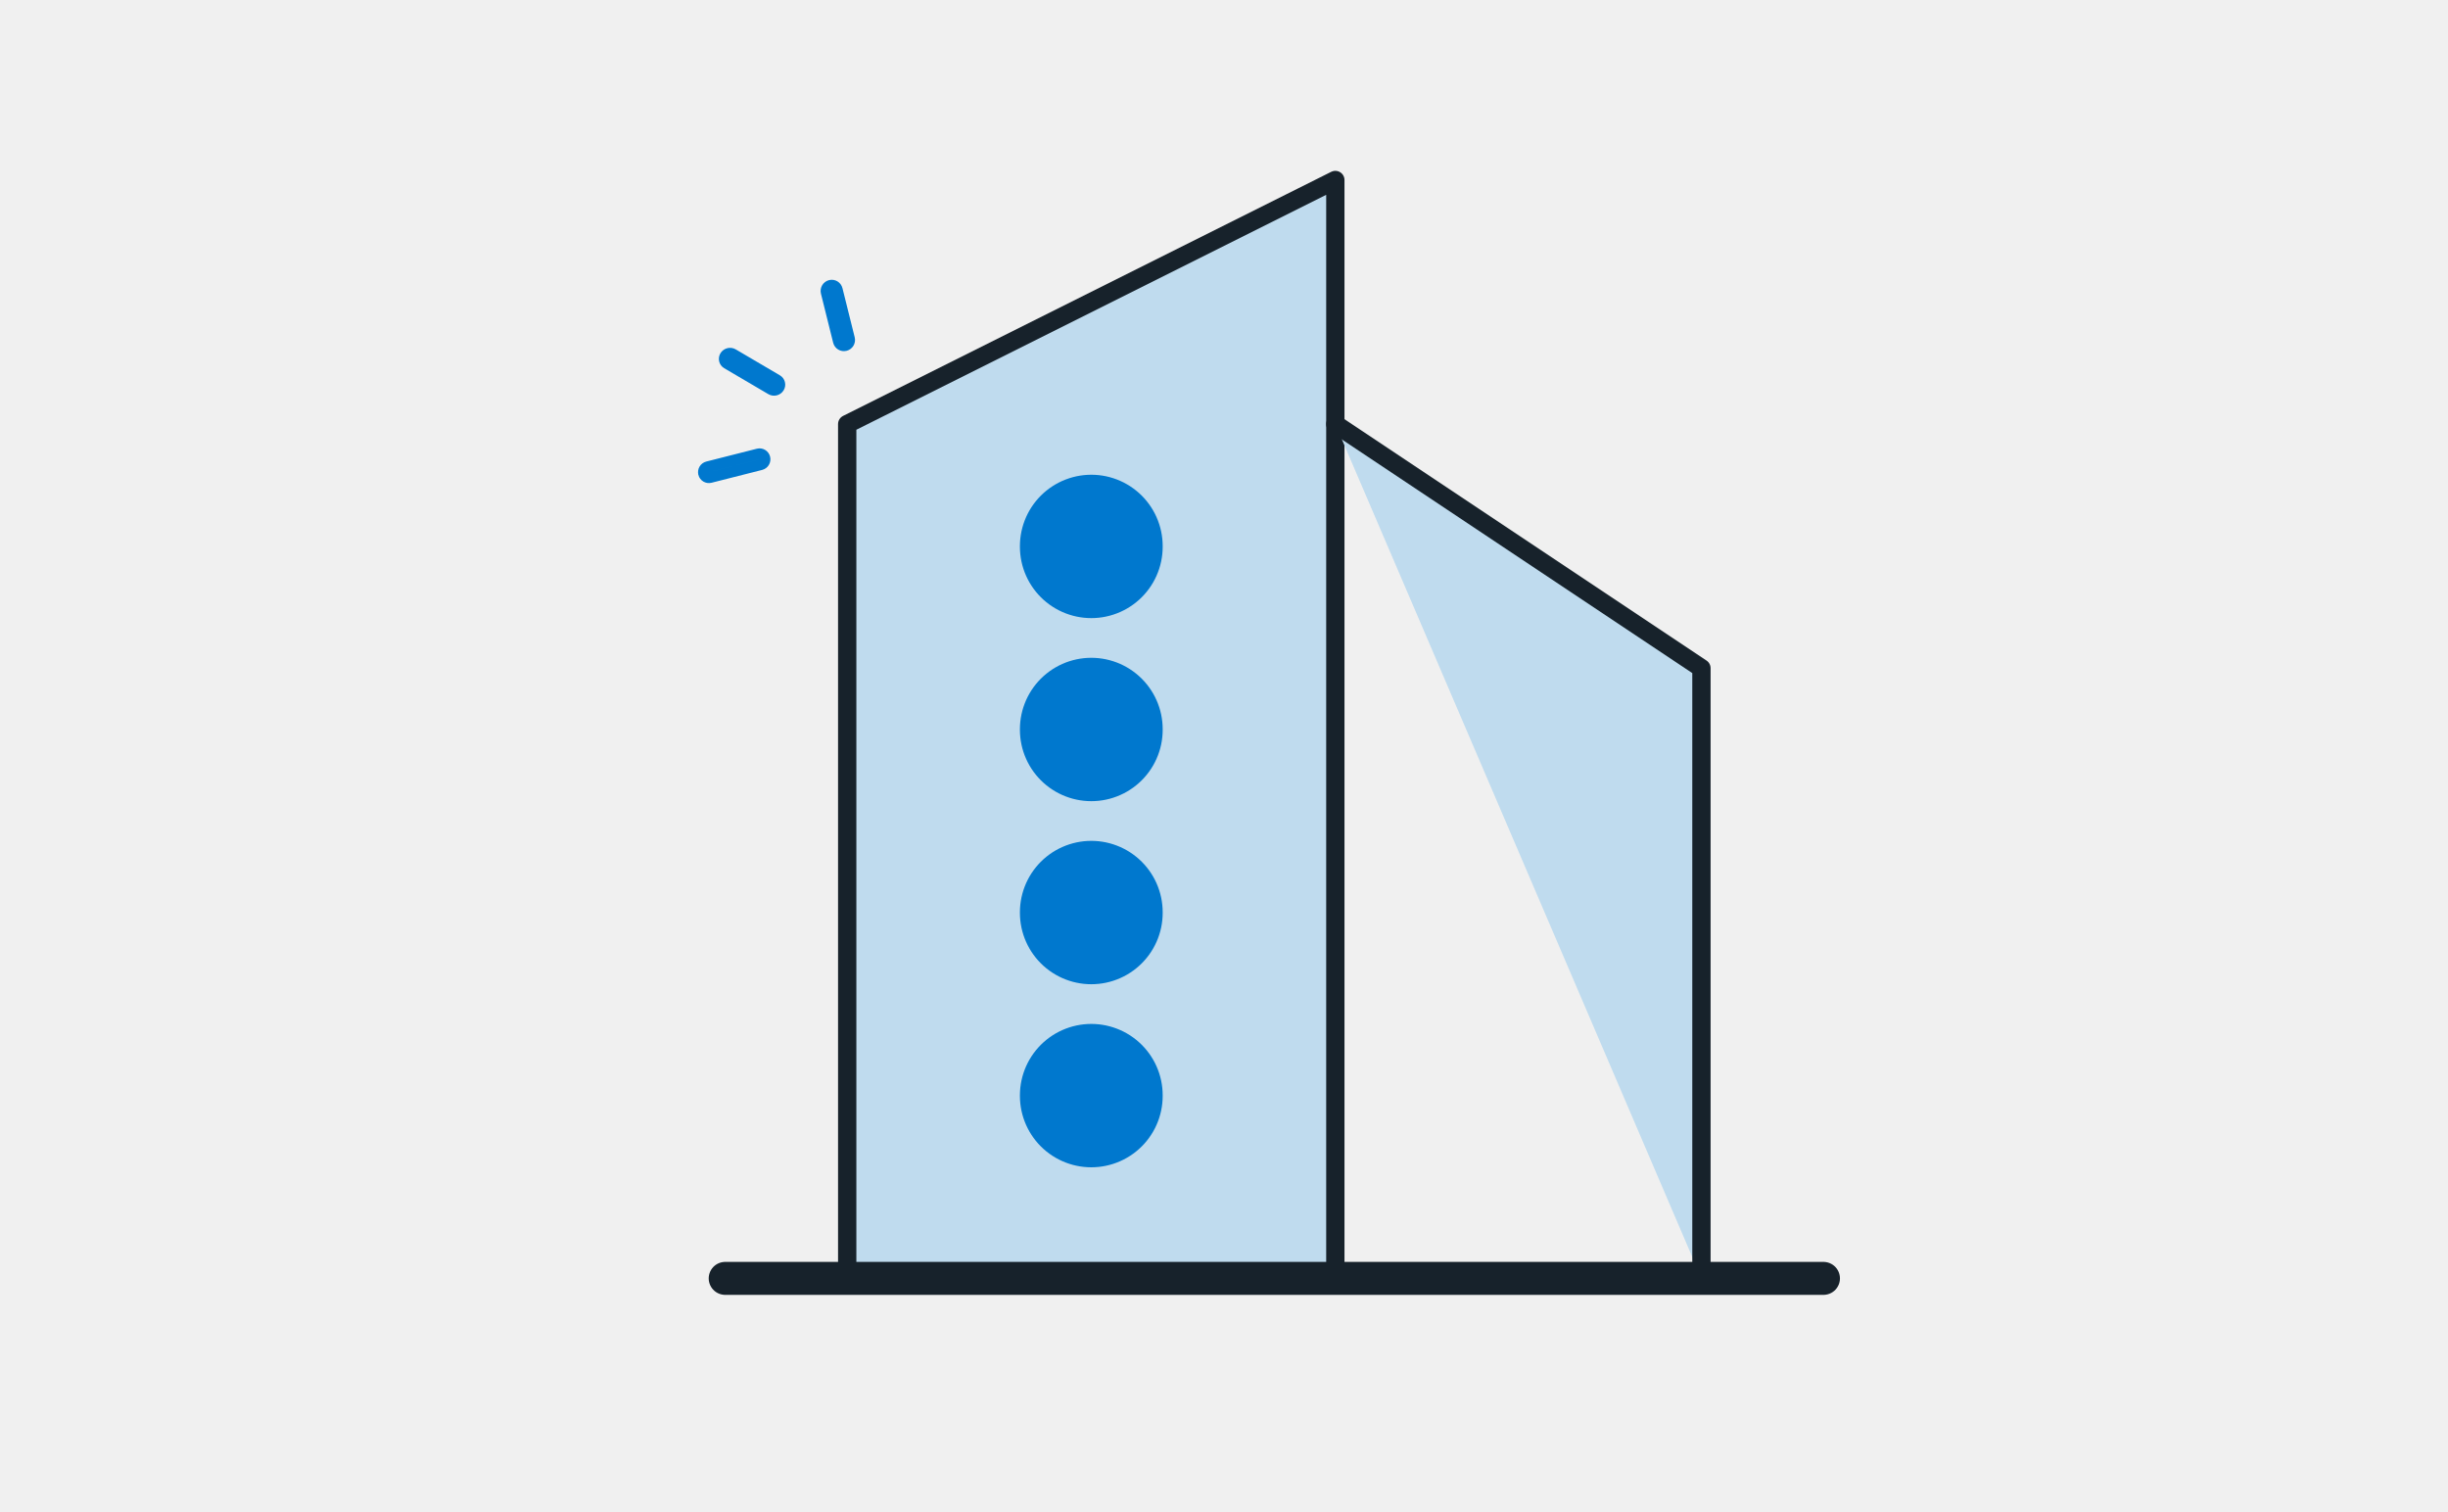
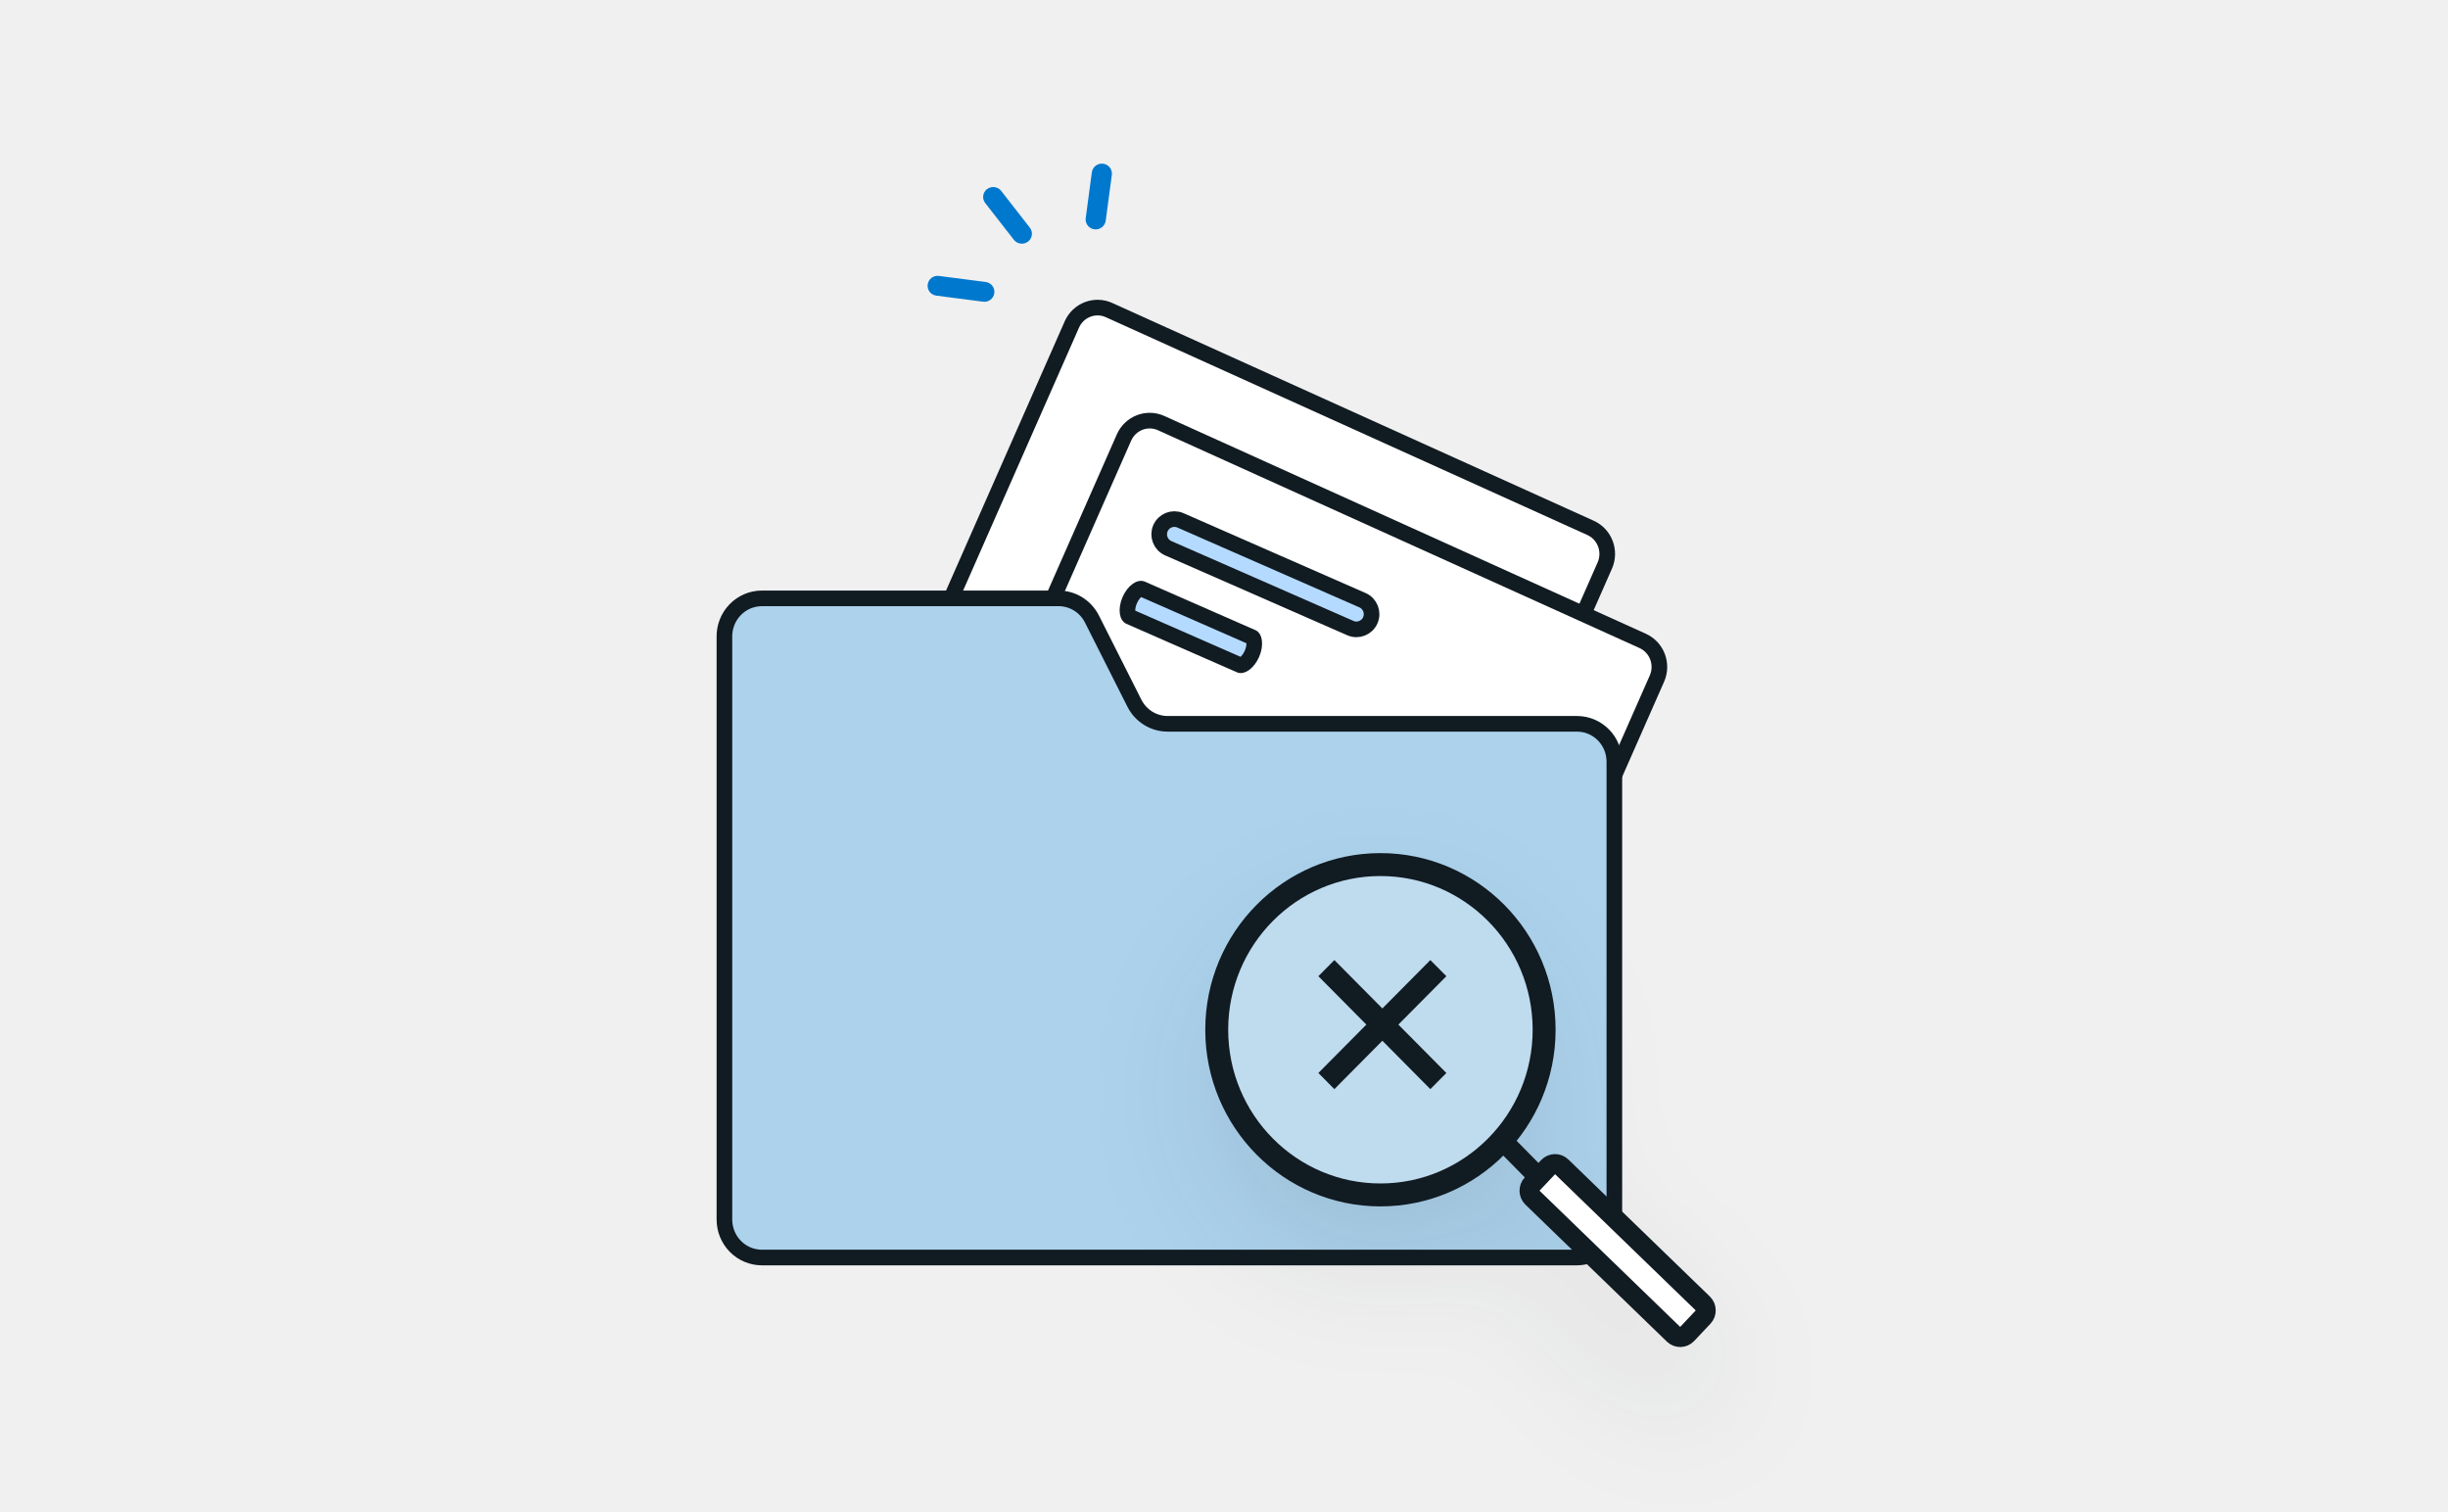
<svg xmlns="http://www.w3.org/2000/svg" width="196" height="121" viewBox="0 0 196 121" fill="none">
-   <rect x="0.53" y="0.317" width="0.875" height="5.051" rx="0.437" transform="matrix(0.241636 0.970367 0.969313 -0.24583 55.7976 37.0459)" fill="#999999" stroke="#0078CE" stroke-width="0.875" />
-   <rect x="-0.323" y="0.54" width="0.889" height="4.942" rx="0.444" transform="matrix(-0.969314 0.245827 0.241639 0.970366 66.4708 22.3045)" fill="#999999" stroke="#0078CE" stroke-width="0.889" />
-   <rect x="0.151" y="0.601" width="0.884" height="4.982" rx="0.442" transform="matrix(-0.520314 0.853975 0.86226 0.506466 57.8559 27.6911)" fill="#999999" stroke="#0078CE" stroke-width="0.884" />
-   <path d="M67.832 102.346V33.952L106.914 14.411V102.346" fill="#BFDBEE" />
-   <path d="M67.832 102.346V33.952L106.914 14.411V102.346" stroke="#17222B" stroke-width="1.466" stroke-linecap="round" stroke-linejoin="round" />
-   <path d="M136.226 102.345V53.493L106.914 33.952" fill="#BFDBEE" />
-   <path d="M136.226 102.345V53.493L106.914 33.952" stroke="#17222B" stroke-width="1.466" stroke-linecap="round" stroke-linejoin="round" />
-   <path d="M87.375 43.723V43.77Z" fill="white" />
-   <path d="M87.375 43.723V43.77" stroke="#0078CE" stroke-width="11.431" stroke-linecap="round" stroke-linejoin="round" />
-   <path d="M87.375 58.378V58.425Z" fill="white" />
-   <path d="M87.375 58.378V58.425" stroke="#0078CE" stroke-width="11.431" stroke-linecap="round" stroke-linejoin="round" />
-   <path d="M87.375 73.034V73.081Z" fill="white" />
-   <path d="M87.375 73.034V73.081" stroke="#0078CE" stroke-width="11.431" stroke-linecap="round" stroke-linejoin="round" />
-   <path d="M87.375 87.69V87.737Z" fill="white" />
-   <path d="M87.375 87.69V87.737" stroke="#0078CE" stroke-width="11.431" stroke-linecap="round" stroke-linejoin="round" />
-   <path d="M58.062 102.346H145.997Z" fill="white" />
-   <path d="M58.062 102.346H145.997" stroke="#17222B" stroke-width="2.638" stroke-linecap="round" stroke-linejoin="round" />
+   <g clip-path="url(#clip0_50756_976312)">
+     <path d="M127.349 42.262L88.795 24.825C87.658 24.311 86.326 24.828 85.818 25.979L73.599 53.701C73.091 54.852 73.601 56.202 74.738 56.716L113.292 74.153C114.429 74.667 115.762 74.151 116.269 73L128.488 45.277C128.996 44.126 128.486 42.776 127.349 42.262Z" fill="white" stroke="#111B22" stroke-width="1.251" stroke-linecap="round" stroke-linejoin="round" />
+     <path d="M131.525 51.311L92.97 33.874C91.833 33.36 90.501 33.877 89.993 35.028L77.774 62.75C77.267 63.901 77.777 65.251 78.913 65.765L117.468 83.202C118.604 83.716 119.937 83.2 120.444 82.049L132.664 54.326C133.171 53.175 132.661 51.825 131.525 51.311Z" fill="white" stroke="#111B22" stroke-width="1.251" stroke-linecap="round" stroke-linejoin="round" />
+     <path d="M126.263 100.676H60.992C60.198 100.674 59.437 100.352 58.876 99.782C58.316 99.213 58.001 98.441 58.001 97.636V51.017C57.991 50.613 58.062 50.21 58.208 49.834C58.353 49.457 58.572 49.114 58.851 48.824C59.129 48.534 59.462 48.303 59.83 48.145C60.197 47.988 60.593 47.906 60.992 47.904H84.767C85.319 47.906 85.859 48.062 86.329 48.355C86.799 48.648 87.18 49.066 87.43 49.565L90.821 56.288C91.07 56.787 91.451 57.206 91.921 57.499C92.391 57.792 92.932 57.947 93.484 57.948H126.263C127.056 57.948 127.817 58.267 128.378 58.836C128.939 59.404 129.254 60.175 129.254 60.978V97.636C129.254 98.441 128.939 99.213 128.378 99.782C127.818 100.352 127.057 100.674 126.263 100.676Z" fill="#ACD2EC" stroke="#111B22" stroke-width="1.251" stroke-linecap="round" stroke-linejoin="round" />
+     <path d="M94.51 41.658L109.091 48.053C109.702 48.321 109.983 49.038 109.714 49.656C109.445 50.273 108.73 50.553 108.119 50.285L93.538 43.891C92.927 43.623 92.645 42.906 92.913 42.288C93.183 41.67 93.898 41.391 94.51 41.658Z" fill="#B4DAFF" stroke="#111B22" stroke-width="1.251" />
+     <path d="M91.392 47.13L100.273 51.025C100.279 51.027 100.376 51.078 100.412 51.347C100.447 51.603 100.404 51.96 100.239 52.34C100.074 52.718 99.842 52.992 99.632 53.141C99.41 53.296 99.307 53.26 99.301 53.257L90.42 49.362C90.414 49.359 90.317 49.309 90.28 49.04C90.246 48.784 90.288 48.427 90.453 48.048C90.618 47.669 90.85 47.394 91.061 47.246C91.282 47.09 91.385 47.127 91.392 47.13Z" fill="#B4DAFF" stroke="#111B22" stroke-width="1.251" />
+     <rect x="0.342" y="0.445" width="0.795" height="4.584" rx="0.398" transform="matrix(-0.132458 0.991189 0.991694 0.128622 74.3262 22.0376)" fill="#999999" stroke="#0078CE" stroke-width="0.795" />
+     <rect x="-0.454" y="0.348" width="0.807" height="4.495" rx="0.403" transform="matrix(-0.991694 -0.128621 -0.132459 0.991188 88.2673 13.1537)" fill="#999999" stroke="#0078CE" stroke-width="0.807" />
+     <rect x="-0.074" y="0.559" width="0.803" height="4.528" rx="0.401" transform="matrix(-0.797719 0.603029 0.614484 0.788929 79.1949 14.8166)" fill="#999999" stroke="#0078CE" stroke-width="0.803" />
+     <g filter="url(#filter0_d_50756_976312)">
+       <path d="M110.341 69.457C107.846 69.456 105.407 70.206 103.332 71.612C101.257 73.018 99.639 75.017 98.683 77.357C97.728 79.697 97.477 82.272 97.963 84.756C98.449 87.24 99.649 89.523 101.413 91.314C103.177 93.106 105.424 94.326 107.871 94.821C110.318 95.315 112.854 95.062 115.159 94.093C117.465 93.124 119.435 91.483 120.821 89.377C122.207 87.271 122.947 84.795 122.947 82.262C122.947 78.867 121.619 75.611 119.255 73.21C116.891 70.809 113.685 69.459 110.341 69.457Z" fill="#ACD2EC" stroke="#111B22" stroke-width="1.587" stroke-linecap="round" stroke-linejoin="round" />
+       <path d="M119.666 90.68L123.867 94.936" stroke="#111B22" stroke-width="1.591" stroke-linecap="round" stroke-linejoin="round" />
+       <path d="M122.662 94.804L123.967 93.422C124.251 93.12 124.723 93.11 125.02 93.397L136.347 104.366C136.644 104.653 136.655 105.131 136.37 105.432L135.065 106.815C134.781 107.117 134.309 107.127 134.012 106.84L122.685 95.871C122.388 95.584 122.377 95.106 122.662 94.804Z" fill="white" stroke="#111B22" stroke-width="1.587" />
+     </g>
+     <path d="M110.525 69.217C117.756 69.217 123.631 75.13 123.631 82.44C123.631 89.751 117.756 95.665 110.525 95.665C103.294 95.665 97.418 89.751 97.418 82.44C97.419 75.13 103.294 69.217 110.525 69.217Z" fill="#BFDBEE" stroke="#111B22" stroke-width="1.836" />
+     <path d="M114.942 78.154L111.099 82.028L114.942 85.903L114.522 86.326L110.68 82.451L106.837 86.326L106.418 85.903L110.26 82.028L106.418 78.154L106.837 77.731L110.68 81.605L114.522 77.731L114.942 78.154Z" fill="#BFDBEE" stroke="#111B22" stroke-width="1.224" />
+   </g>
+   <defs>
+     <filter id="filter0_d_50756_976312" x="86.921" y="63.661" width="60.45" height="59.196" filterUnits="userSpaceOnUse" color-interpolation-filters="sRGB">
+       <feFlood flood-opacity="0" result="BackgroundImageFix" />
+       <feColorMatrix in="SourceAlpha" type="matrix" values="0 0 0 0 0 0 0 0 0 0 0 0 0 0 0 0 0 0 127 0" result="hardAlpha" />
+       <feOffset dy="5.003" />
+       <feGaussianBlur stdDeviation="5.003" />
+       <feColorMatrix type="matrix" values="0 0 0 0 0.071 0 0 0 0 0.106 0 0 0 0 0.129 0 0 0 0.1 0" />
+       <feBlend mode="normal" in2="BackgroundImageFix" result="effect1_dropShadow_50756_976312" />
+       <feBlend mode="normal" in="SourceGraphic" in2="effect1_dropShadow_50756_976312" result="shape" />
+     </filter>
+     <clipPath id="clip0_50756_976312">
+       <rect width="196" height="121" fill="white" />
+     </clipPath>
+   </defs>
</svg>
